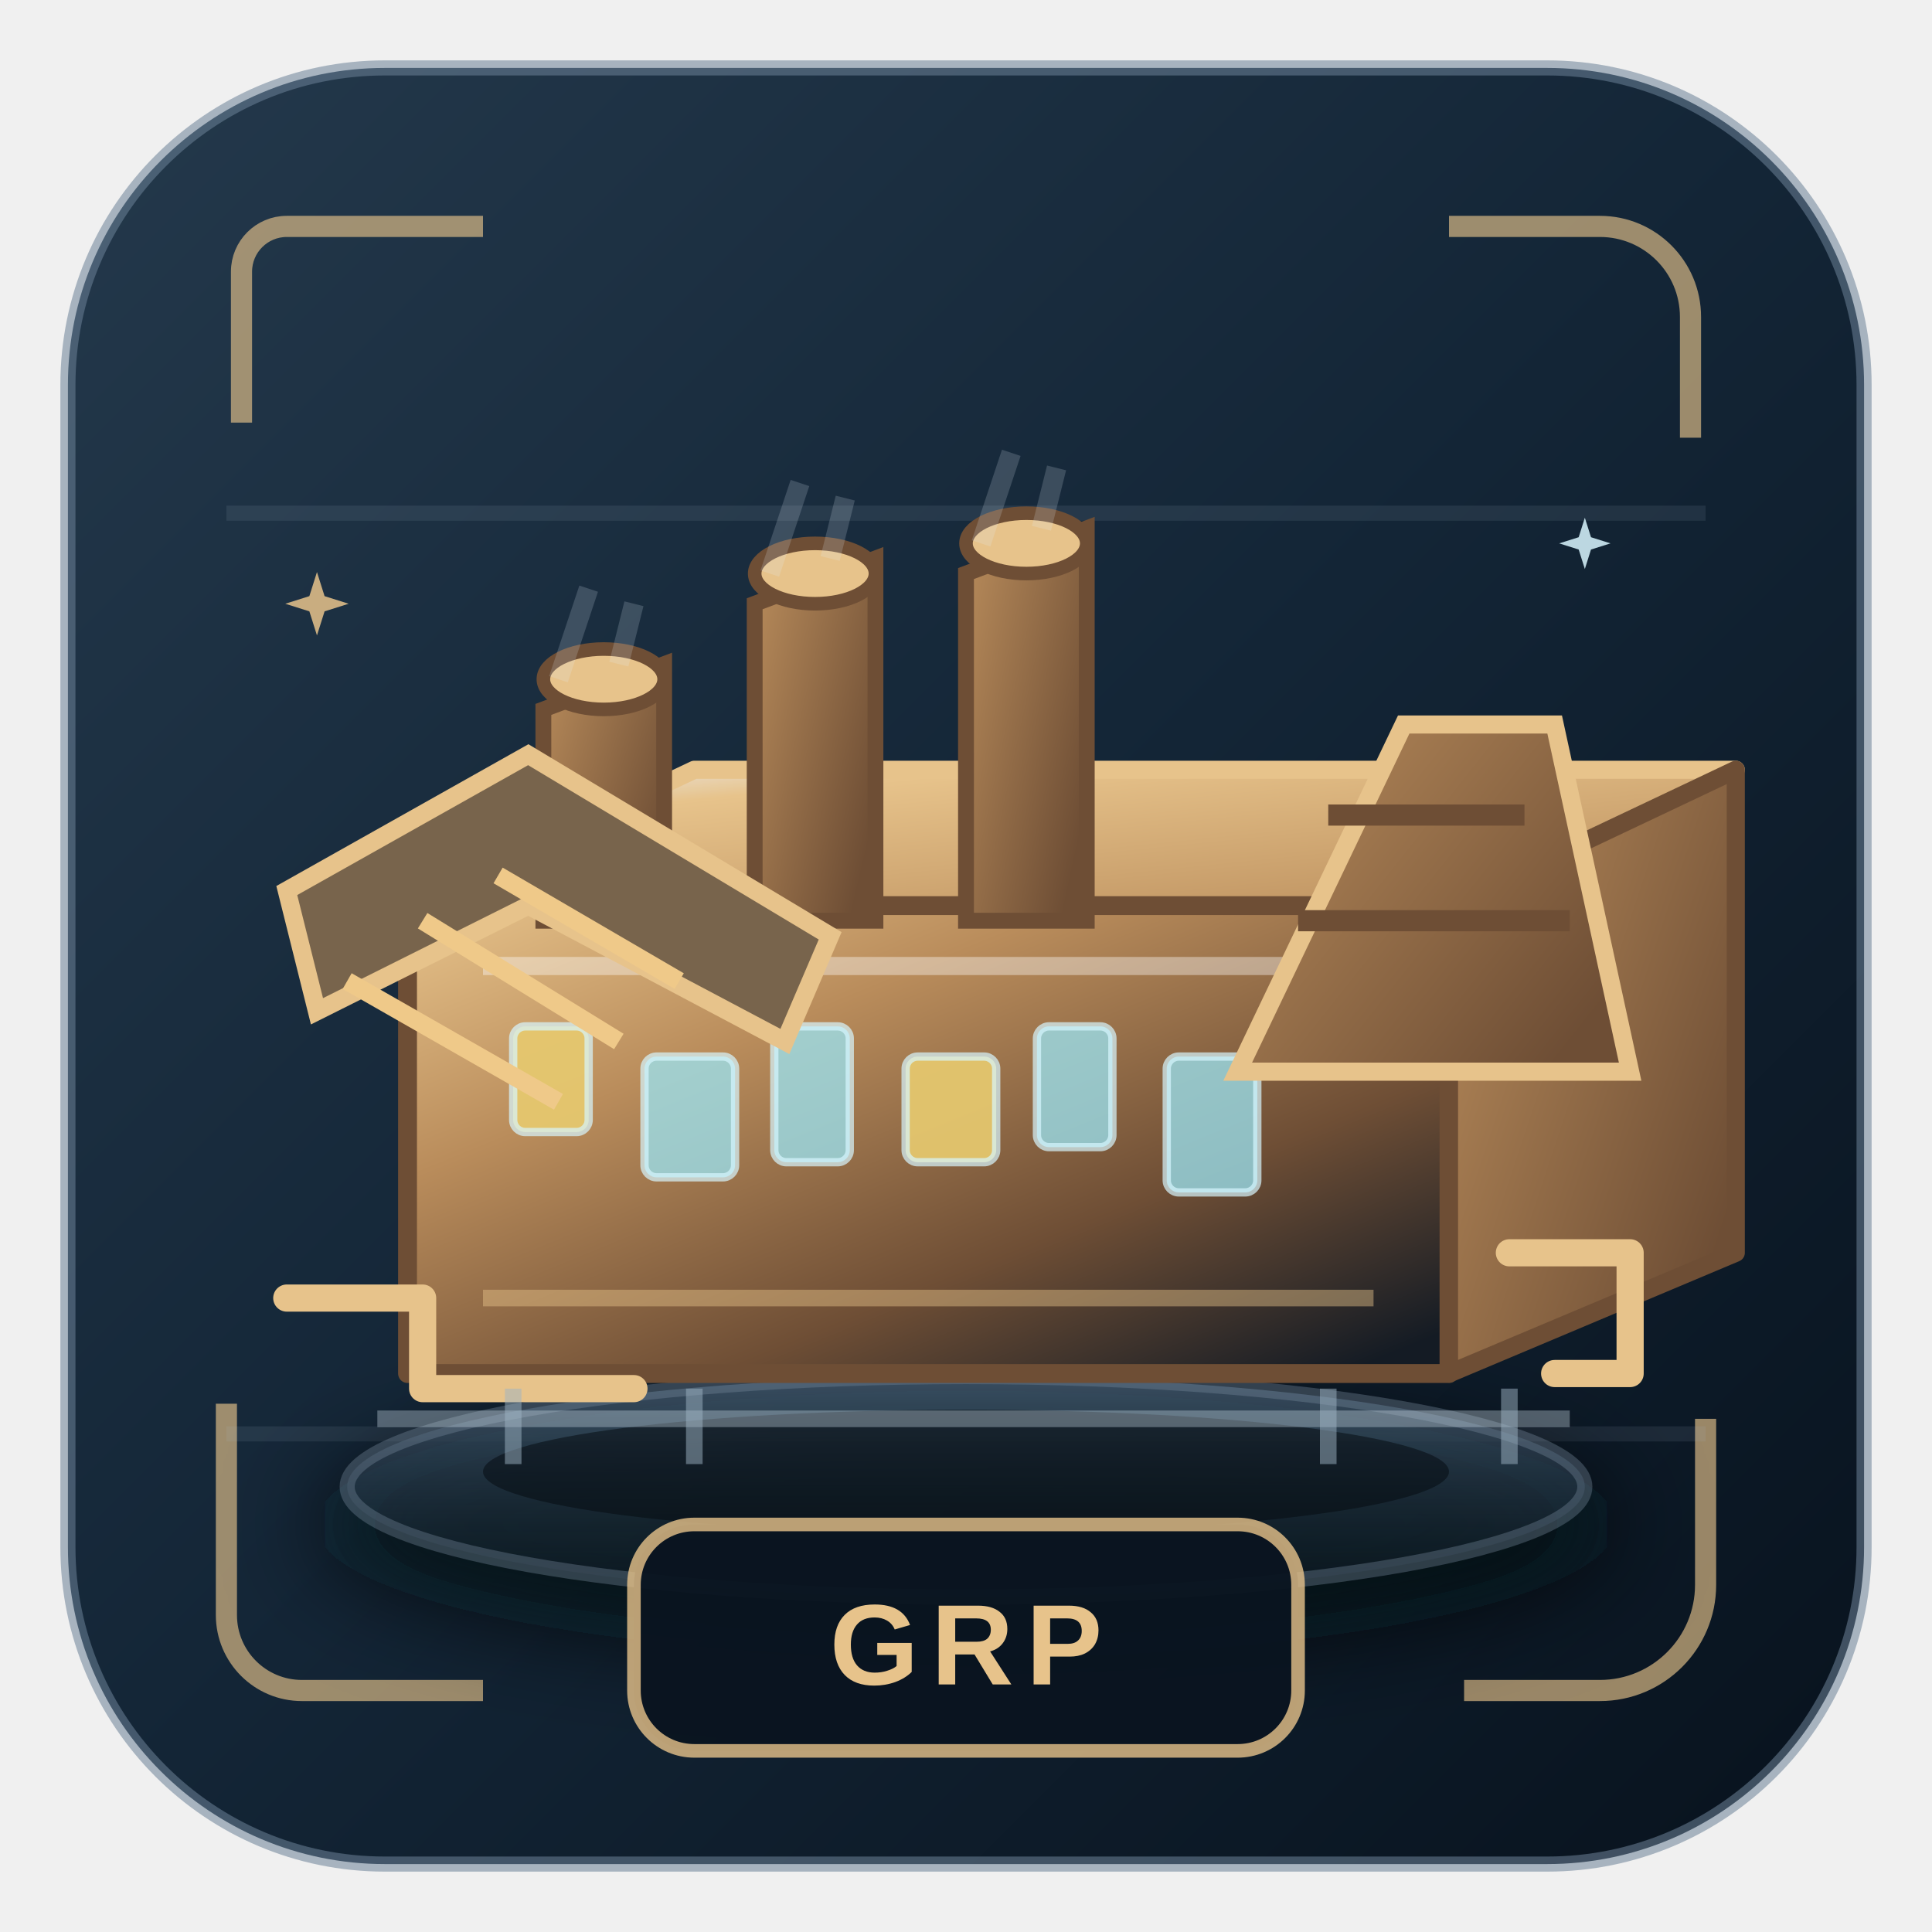
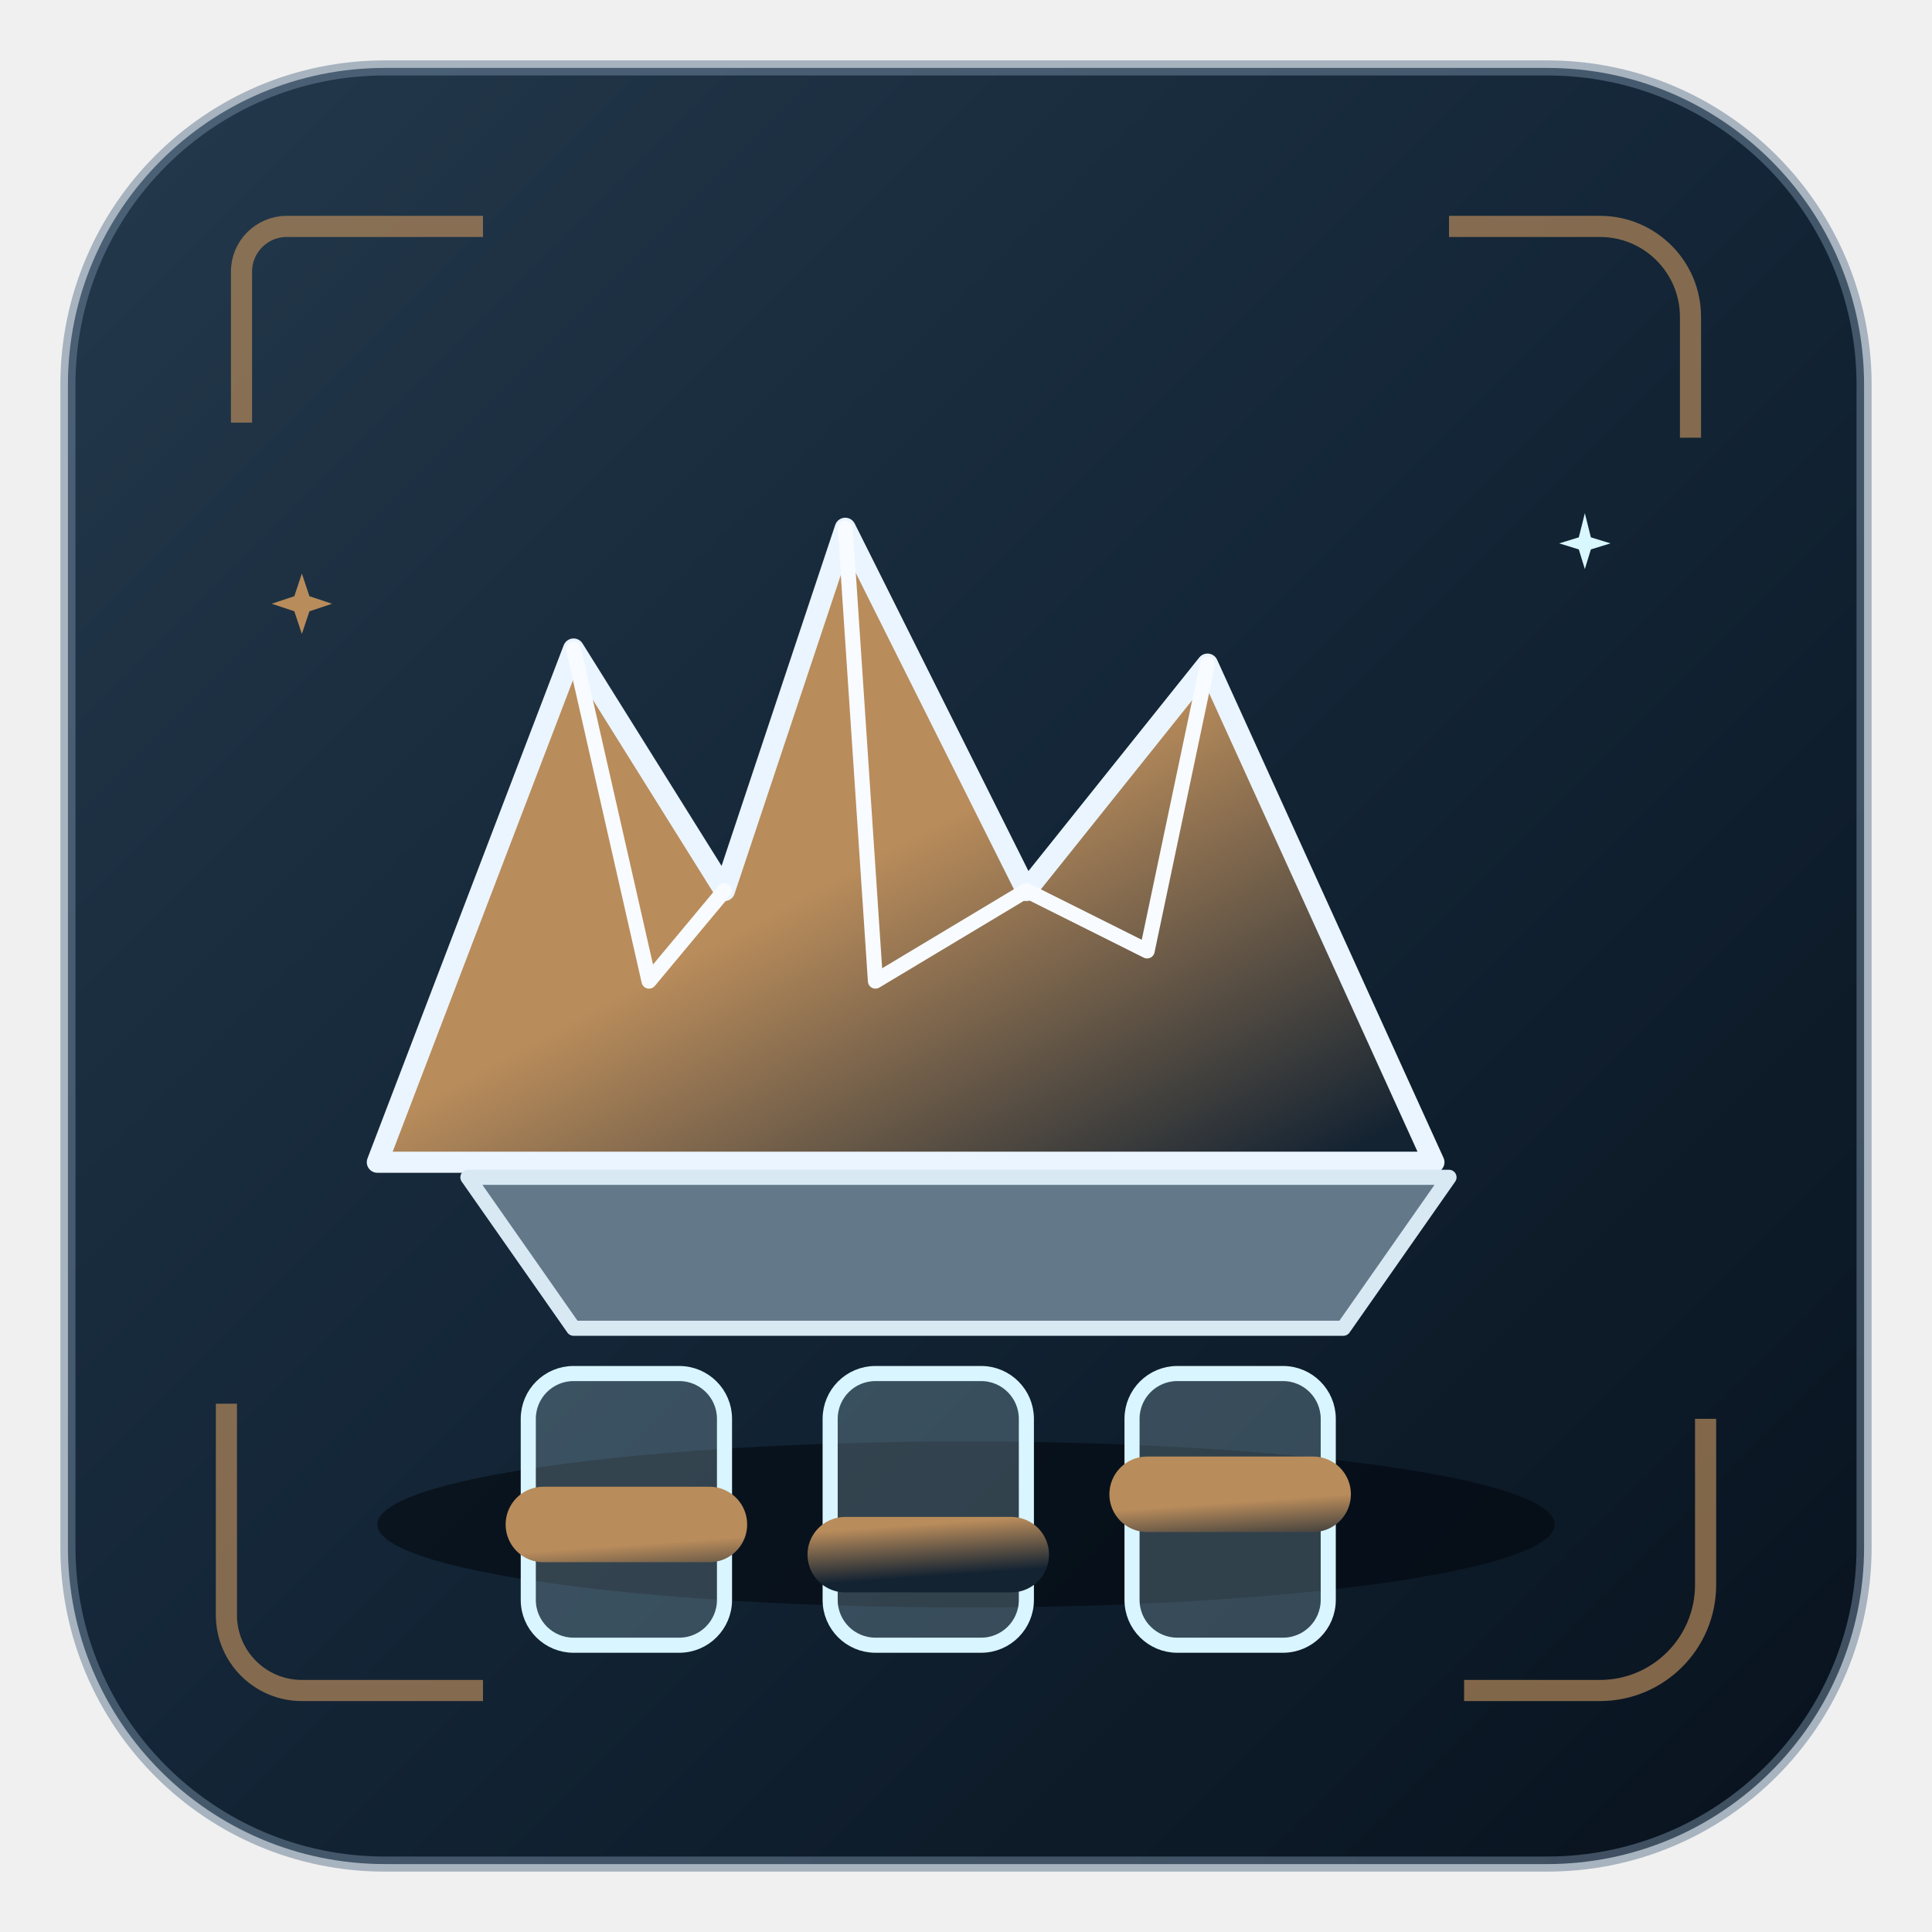
- <svg xmlns="http://www.w3.org/2000/svg" width="128" height="128" viewBox="0 0 128 128" role="img" aria-labelledby="omega-universal-materials-elements-processing-plant-title omega-universal-materials-elements-processing-plant-desc" data-omega-icon-kind="factory" data-omega-icon-id="UNIVERSAL_MATERIALS_ELEMENTS_PROCESSING_PLANT">
+ <svg xmlns="http://www.w3.org/2000/svg" width="128" height="128" viewBox="0 0 128 128" role="img" aria-labelledby="omega-universal-materials-elements-processing-plant-title omega-universal-materials-elements-processing-plant-desc" data-omega-icon-kind="factory" data-omega-icon-id="UNIVERSAL_MATERIALS_ELEMENTS_PROCESSING_PLANT" data-omega-icon-motif="mineral-crystals-and-sample-vials">
  <defs>
-     <linearGradient id="omega-universal-materials-elements-processing-plant-bg" x1="0" y1="0" x2="1" y2="1">
+     <linearGradient id="universal-materials-elements-processing-plant-bg" x1="0" y1="0" x2="1" y2="1">
      <stop offset="0" stop-color="#24394c" />
      <stop offset=".5" stop-color="#132536" />
      <stop offset="1" stop-color="#08121d" />
    </linearGradient>
-     <linearGradient id="omega-universal-materials-elements-processing-plant-metal" x1="0" y1="0" x2=".9" y2="1">
-       <stop offset="0" stop-color="#e7c38b" />
-       <stop offset=".32" stop-color="#b98c5b" />
-       <stop offset=".7" stop-color="#6e4e35" />
-       <stop offset="1" stop-color="#141b24" />
+     <linearGradient id="universal-materials-elements-processing-plant-accent" x1="0" y1="0" x2=".9" y2="1">
+       <stop offset="0" stop-color="#b98c5b" />
+       <stop offset=".52" stop-color="#b98c5b" />
+       <stop offset="1" stop-color="#142332" />
    </linearGradient>
-     <linearGradient id="omega-universal-materials-elements-processing-plant-top" x1="0" y1="0" x2="1" y2="1">
-       <stop offset="0" stop-color="#ffffff" stop-opacity=".9" />
-       <stop offset=".22" stop-color="#e7c38b" />
-       <stop offset="1" stop-color="#b98c5b" />
-     </linearGradient>
-     <linearGradient id="omega-universal-materials-elements-processing-plant-side" x1="0" y1="0" x2="1" y2=".7">
-       <stop offset="0" stop-color="#b98c5b" />
-       <stop offset="1" stop-color="#6e4e35" />
-     </linearGradient>
-     <linearGradient id="omega-universal-materials-elements-processing-plant-floor" x1="0" y1="0" x2="0" y2="1">
-       <stop offset="0" stop-color="#41576b" stop-opacity=".85" />
-       <stop offset="1" stop-color="#172534" stop-opacity=".25" />
-     </linearGradient>
-     <filter id="omega-universal-materials-elements-processing-plant-shadow" x="-40%" y="-40%" width="180%" height="200%">
-       <feGaussianBlur stdDeviation="3.1" />
-     </filter>
  </defs>
-   <rect x="4.5" y="4.5" width="119" height="119" rx="21" fill="url(#omega-universal-materials-elements-processing-plant-bg)" stroke="#6b8297" stroke-opacity=".55" stroke-width="1" />
-   <path d="M16 28V18a3 3 0 0 1 3-3h13M96 15h10a6 6 0 0 1 6 6v8M15 93v14a5 5 0 0 0 5 5h12M97 112h9a7 7 0 0 0 7-7V94" fill="none" stroke="#e7c38b" stroke-opacity=".65" stroke-width="1.4" />
-   <path d="M15 34H113M15 95H113" stroke="#a5bac8" stroke-opacity=".11" />
-   <ellipse cx="64" cy="101" rx="43" ry="8.8" fill="#02070d" opacity=".7" filter="url(#omega-universal-materials-elements-processing-plant-shadow)" />
-   <ellipse cx="64" cy="98.5" rx="41" ry="7.3" fill="url(#omega-universal-materials-elements-processing-plant-floor)" stroke="#75889a" stroke-opacity=".38" />
-   <ellipse cx="64" cy="97.5" rx="32" ry="4.1" fill="#030a10" opacity=".52" />
-   <g stroke-linejoin="round">
-     <path d="M27 60 46 51 115 51 96 60Z" fill="url(#omega-universal-materials-elements-processing-plant-top)" stroke="#e7c38b" stroke-width="1.2" />
-     <path d="M27 60 96 60 96 91 27 91Z" fill="url(#omega-universal-materials-elements-processing-plant-metal)" stroke="#6e4e35" stroke-width="1.25" />
-     <path d="M96 60 115 51 115 83 96 91Z" fill="url(#omega-universal-materials-elements-processing-plant-side)" stroke="#6e4e35" stroke-width="1.2" />
-     <path d="M32 64H91" stroke="#fff" stroke-opacity=".38" stroke-width="1.2" />
-     <path d="M32 86H91" stroke="#e7c38b" stroke-opacity=".45" stroke-width="1.1" />
+   <rect x="4.5" y="4.5" width="119" height="119" rx="21" fill="url(#universal-materials-elements-processing-plant-bg)" stroke="#6b8297" stroke-opacity=".55" />
+   <path d="M16 28V18a3 3 0 0 1 3-3h13M96 15h10a6 6 0 0 1 6 6v8M15 93v14a5 5 0 0 0 5 5h12M97 112h9a7 7 0 0 0 7-7V94" fill="none" stroke="#b98c5b" stroke-opacity=".68" stroke-width="1.4" />
+   <ellipse cx="64" cy="101" rx="39" ry="5.5" fill="#02070d" opacity=".58" />
+   <g stroke-linecap="round" stroke-linejoin="round">
+     <path d="M25 77 38 43 48 59 56 35 68 59 80 44 95 77Z" fill="url(#universal-materials-elements-processing-plant-accent)" stroke="#eaf5ff" stroke-width="1.4" />
+     <path d="M38 43 43 65 48 59M56 35 58 65 68 59M80 44 76 63 68 59" fill="none" stroke="#f8fbff" />
+     <path d="M31 78H96L89 88H38Z" fill="#63798a" stroke="#d8e9f4" />
+     <rect x="35" y="91" width="13" height="18" rx="3" fill="#c9f1ff" fill-opacity=".22" stroke="#d9f5ff" />
+     <rect x="55" y="91" width="13" height="18" rx="3" fill="#c9f1ff" fill-opacity=".22" stroke="#d9f5ff" />
+     <rect x="75" y="91" width="13" height="18" rx="3" fill="#c9f1ff" fill-opacity=".22" stroke="#d9f5ff" />
+     <path d="M36 101H47M56 103H67M76 99H87" stroke="url(#universal-materials-elements-processing-plant-accent)" stroke-width="5" />
  </g>
-   <rect x="34.0" y="68" width="5" height="7" rx=".8" fill="#e6c96f" fill-opacity=".92" stroke="#d7f7ff" stroke-opacity=".7" stroke-width=".55" />
-   <rect x="42.7" y="70" width="6" height="8" rx=".8" fill="#9be4f3" fill-opacity=".75" stroke="#d7f7ff" stroke-opacity=".7" stroke-width=".55" />
-   <rect x="51.3" y="68" width="5" height="9" rx=".8" fill="#9be4f3" fill-opacity=".75" stroke="#d7f7ff" stroke-opacity=".7" stroke-width=".55" />
-   <rect x="60.0" y="70" width="6" height="7" rx=".8" fill="#e6c96f" fill-opacity=".92" stroke="#d7f7ff" stroke-opacity=".7" stroke-width=".55" />
-   <rect x="68.7" y="68" width="5" height="8" rx=".8" fill="#9be4f3" fill-opacity=".75" stroke="#d7f7ff" stroke-opacity=".7" stroke-width=".55" />
-   <rect x="77.3" y="70" width="6" height="9" rx=".8" fill="#9be4f3" fill-opacity=".75" stroke="#d7f7ff" stroke-opacity=".7" stroke-width=".55" />
-   <path d="M36 61V47L44 44V61Z" fill="url(#omega-universal-materials-elements-processing-plant-side)" stroke="#6e4e35" stroke-width="1.05" />
-   <ellipse cx="40" cy="45" rx="4" ry="2" fill="#e7c38b" stroke="#6e4e35" stroke-width=".9" />
-   <path d="M37 45l2-6M41 44l1-4" stroke="#e7f3fb" stroke-opacity=".18" stroke-width="1.3" />
-   <path d="M50 61V40L58 37V61Z" fill="url(#omega-universal-materials-elements-processing-plant-side)" stroke="#6e4e35" stroke-width="1.05" />
-   <ellipse cx="54" cy="38" rx="4" ry="2" fill="#e7c38b" stroke="#6e4e35" stroke-width=".9" />
-   <path d="M51 38l2-6M55 37l1-4" stroke="#e7f3fb" stroke-opacity=".18" stroke-width="1.3" />
-   <path d="M64 61V38L72 35V61Z" fill="url(#omega-universal-materials-elements-processing-plant-side)" stroke="#6e4e35" stroke-width="1.05" />
-   <ellipse cx="68" cy="36" rx="4" ry="2" fill="#e7c38b" stroke="#6e4e35" stroke-width=".9" />
-   <path d="M65 36l2-6M69 35l1-4" stroke="#e7f3fb" stroke-opacity=".18" stroke-width="1.3" />
-   <path d="M19 59 35 50 55 62 52 69 35 60 21 67Z" fill="#78644c" stroke="#e7c38b" stroke-width="1.2" />
-   <path d="M23 65 37 73M28 61 41 69M33 58 45 65" stroke="#efc989" stroke-width="1.2" />
-   <path d="M82 71 93 48 103 48 108 71Z" fill="url(#omega-universal-materials-elements-processing-plant-side)" stroke="#e7c38b" stroke-width="1.2" />
-   <path d="M88 54H101M86 61H104" stroke="#6e4e35" stroke-width="1.4" />
-   <path d="M19 86H28V92H42M100 83H108V91H103" fill="none" stroke="#e7c38b" stroke-width="1.8" stroke-linecap="round" stroke-linejoin="round" />
-   <path d="M25 94H104" stroke="#d2e3ed" stroke-opacity=".35" stroke-width="1.1" />
-   <path d="M34 92V97M46 92V97M88 92V97M100 92V97" stroke="#9eb4c4" stroke-opacity=".5" stroke-width="1.1" />
-   <rect x="42" y="101" width="44" height="15" rx="4" fill="#0a1420" fill-opacity=".95" stroke="#e7c38b" stroke-opacity=".8" stroke-width=".9" />
-   <text x="64" y="111.6" text-anchor="middle" font-family="Arial,Helvetica,sans-serif" font-size="7.6" font-weight="800" letter-spacing=".8" fill="#e7c38b">GRP</text>
-   <path d="M21 37.9L21.504 39.496 23.1 40 21.504 40.504 21 42.1 20.496 40.504 18.9 40 20.496 39.496Z" fill="#e7c38b" opacity=".85" />
-   <path d="M105 34.3L105.408 35.592 106.7 36 105.408 36.408 105 37.7 104.592 36.408 103.3 36 104.592 35.592Z" fill="#d9f7ff" opacity=".85" />
+   <path d="M20 38 20.5 39.5 22 40 20.5 40.5 20 42 19.5 40.5 18 40 19.5 39.5Z" fill="#b98c5b" />
+   <path d="M105 34 105.4 35.6 106.7 36 105.4 36.4 105 37.7 104.6 36.4 103.3 36 104.6 35.6Z" fill="#d9f7ff" />
</svg>
